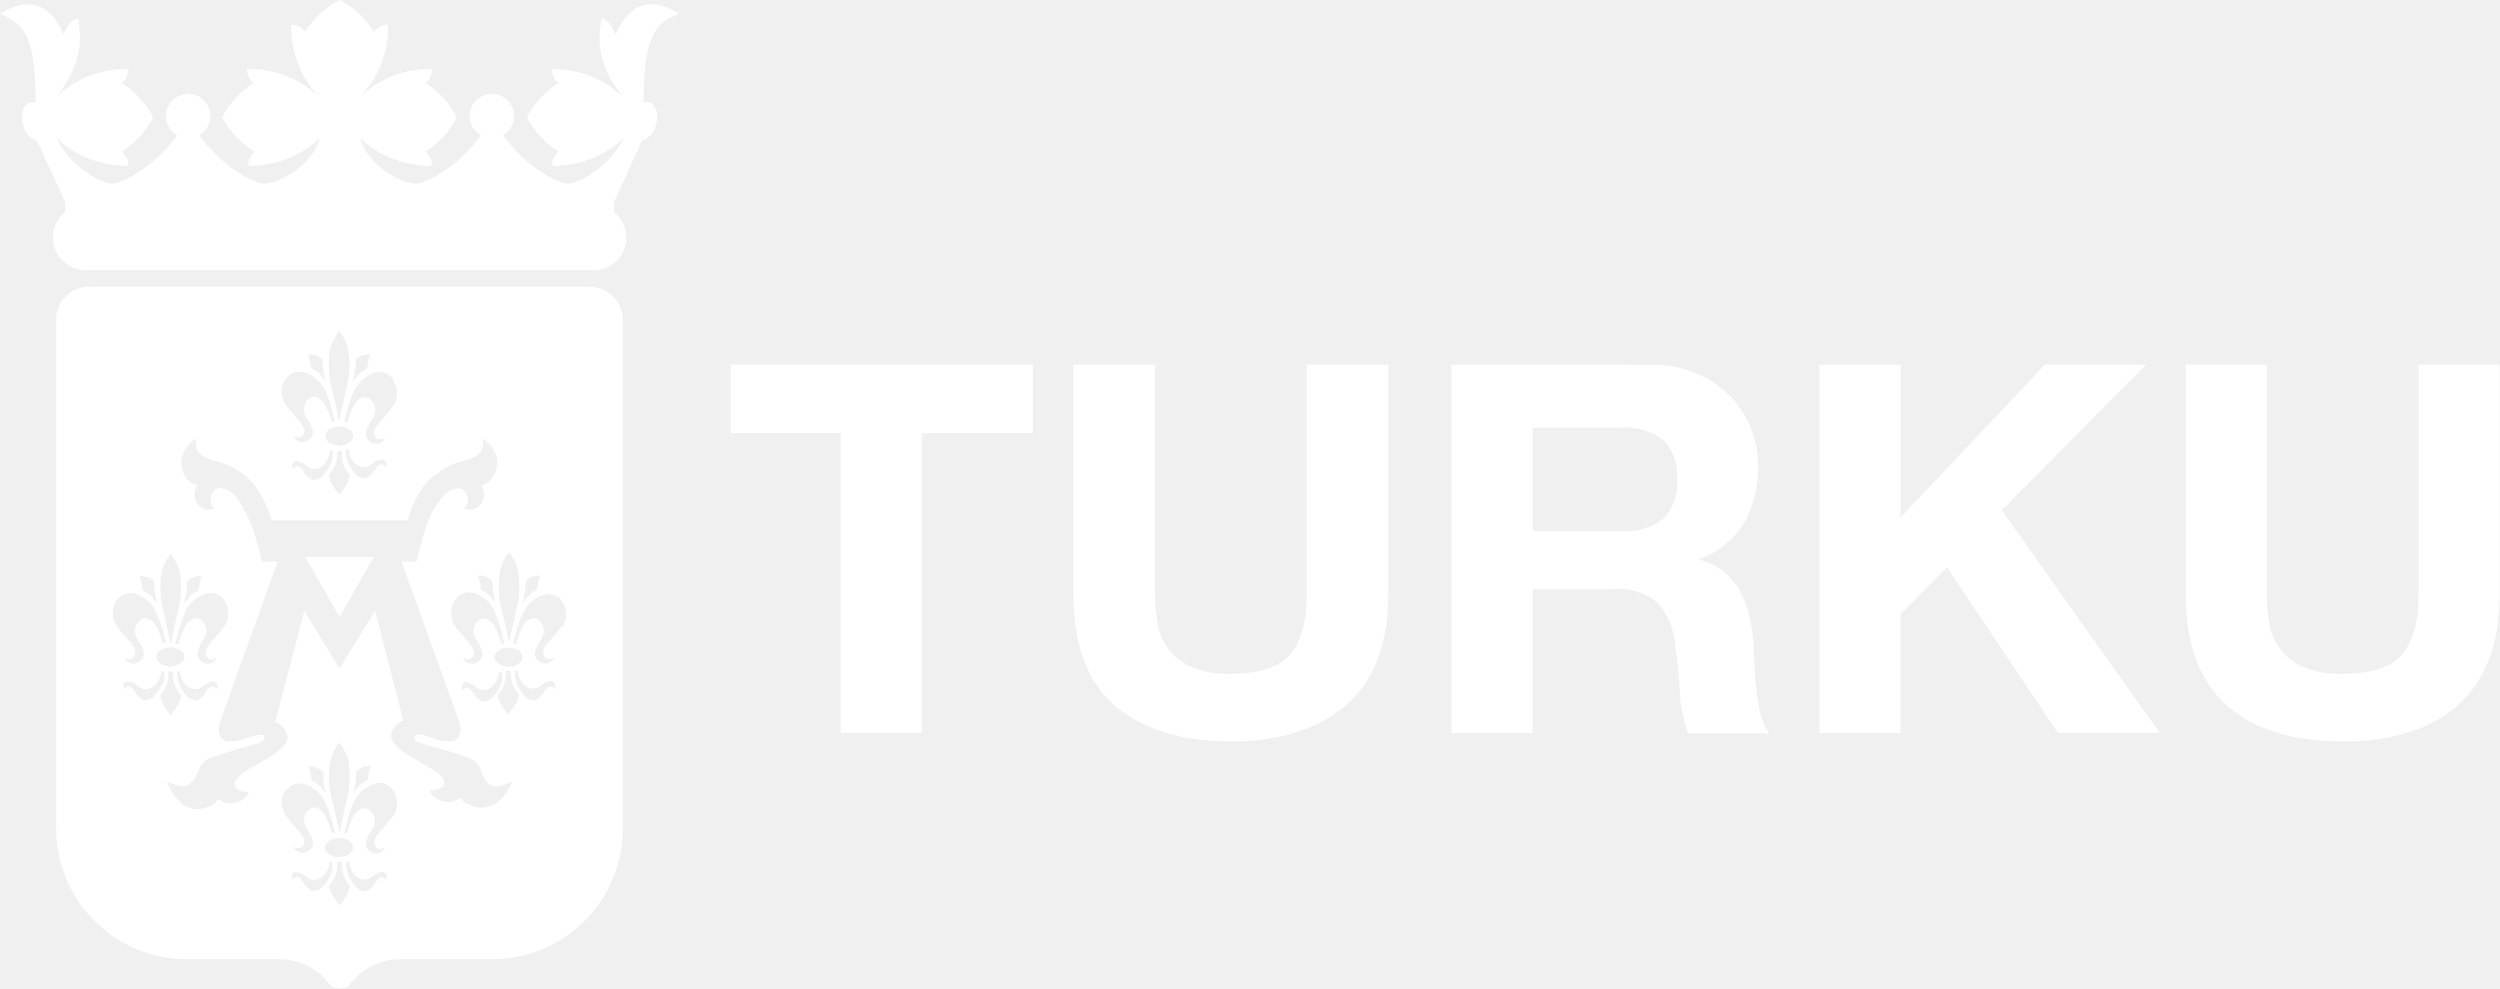
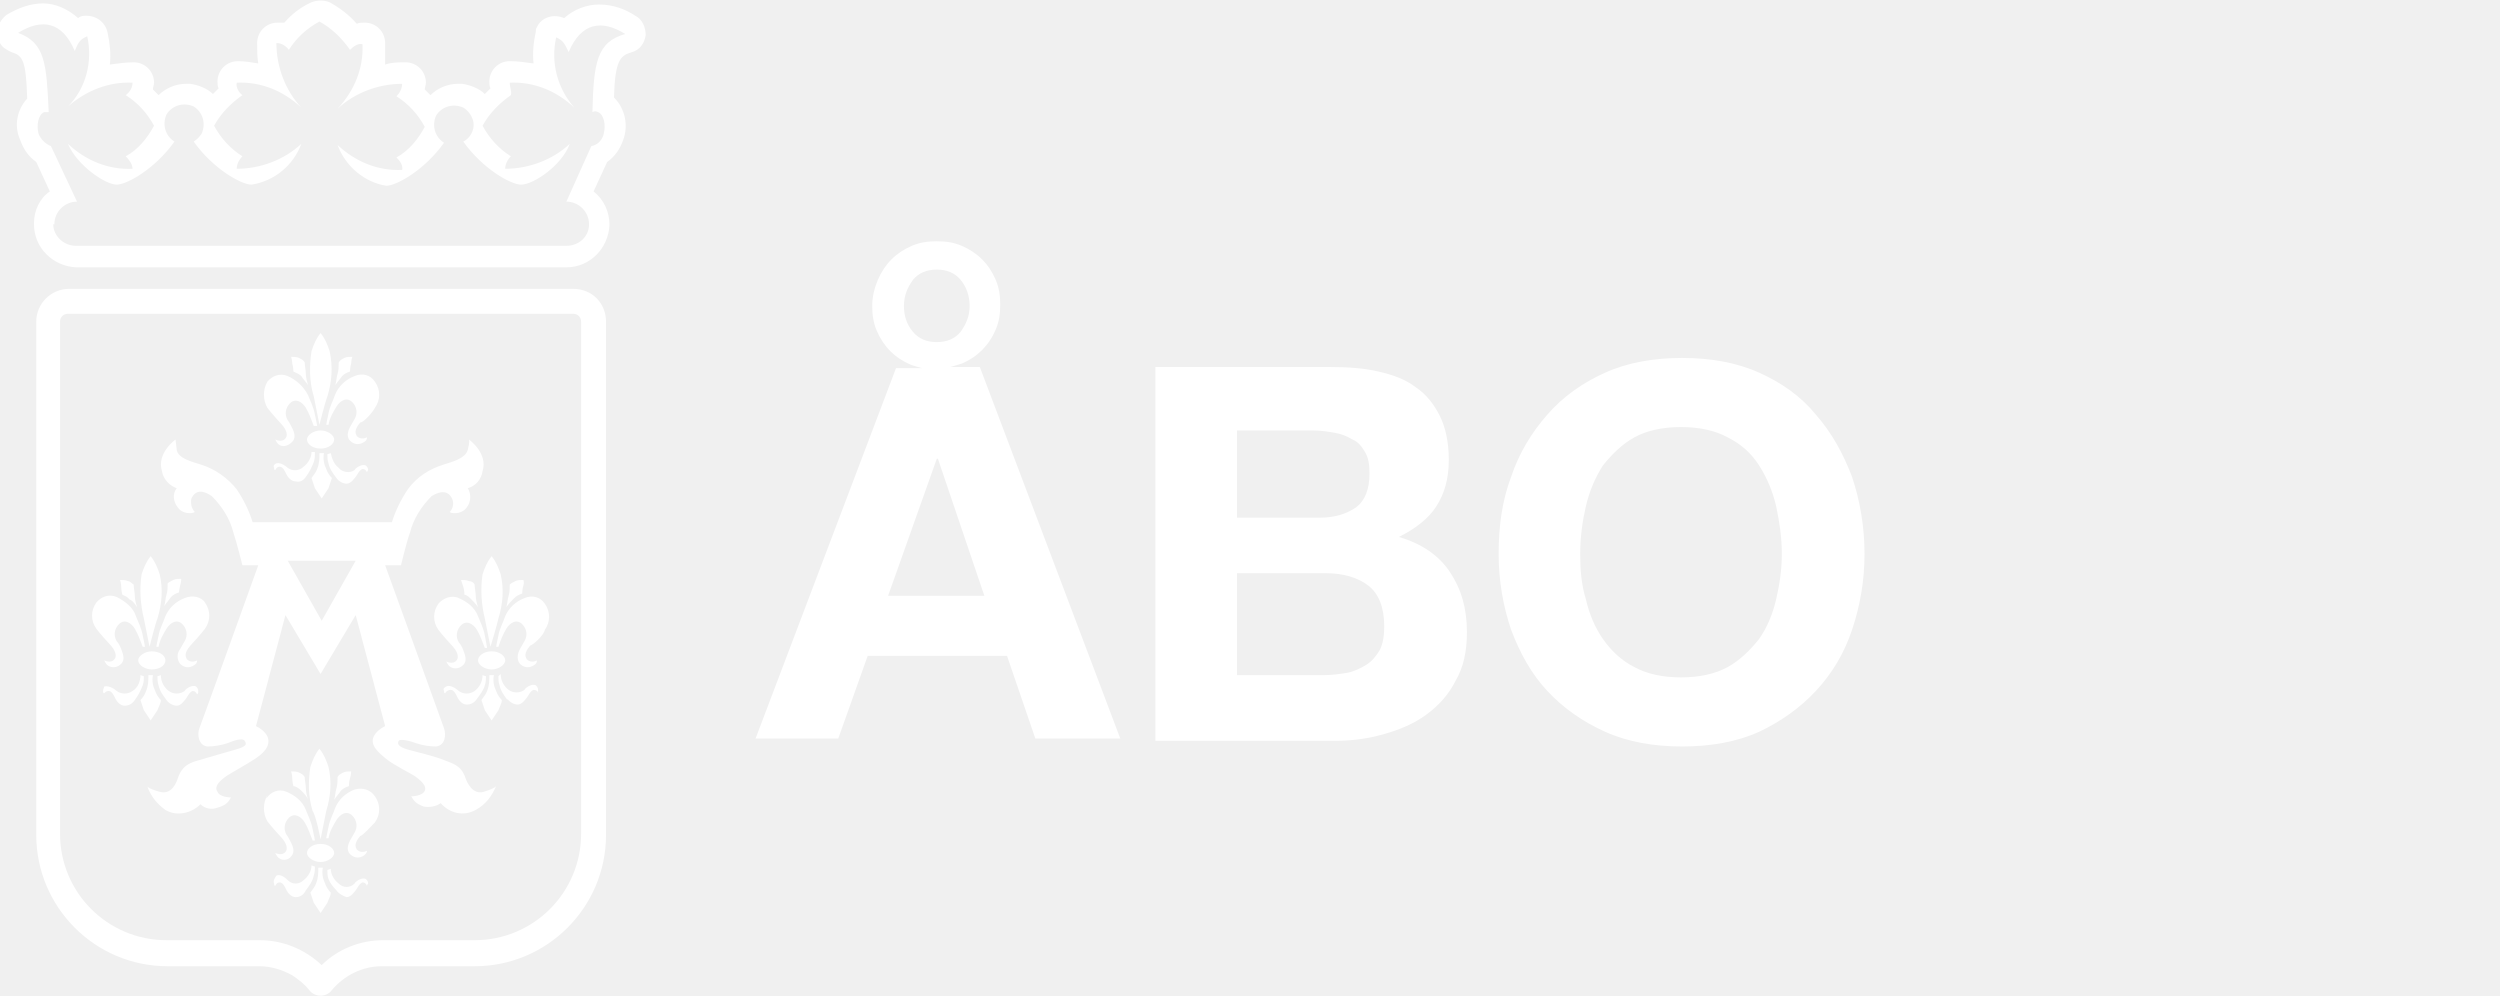
- <svg xmlns="http://www.w3.org/2000/svg" viewBox="0 0 225.11 88.99">
-   <defs>
-     <style>.a{fill:#fff}</style>
-   </defs>
-   <path class="a" d="M221.35 63.48q-3.76 3.29-10.41 3.28c-4.5 0-8-1.08-10.44-3.25s-3.69-5.52-3.69-10V32.83h7.3v20.64a14.59 14.59 0 0 0 .23 2.65 5.1 5.1 0 0 0 3 3.92 8.38 8.38 0 0 0 3.56.63q3.9 0 5.39-1.74t1.49-5.46V32.83h7.29v20.64q0 6.74-3.76 10m-50.17-30.64v13.76l13-13.76h9.11l-13 13.11L194.47 66h-9.16l-10-14.92-4.18 4.23V66h-7.3V32.83zM146 47.84a5.52 5.52 0 0 0 3.76-1.11A4.63 4.63 0 0 0 151 43.1a4.42 4.42 0 0 0-1.26-3.51A5.62 5.62 0 0 0 146 38.5h-8v9.34zm2.6-15a10.67 10.67 0 0 1 4 .72 9.23 9.23 0 0 1 3.07 2 8.53 8.53 0 0 1 1.95 2.9 9.32 9.32 0 0 1 .68 3.54 10 10 0 0 1-1.23 5.06 7.75 7.75 0 0 1-4 3.26v.09a5.67 5.67 0 0 1 2.23 1.14 6.19 6.19 0 0 1 1.44 1.81 8.16 8.16 0 0 1 .82 2.3 21.63 21.63 0 0 1 .35 2.51q0 .8.09 1.86c0 .71.08 1.44.16 2.19a15.2 15.2 0 0 0 .37 2.11 5 5 0 0 0 .77 1.7H152a12.92 12.92 0 0 1-.74-3.77c-.09-1.45-.23-2.85-.42-4.18a6.54 6.54 0 0 0-1.58-3.81 5.4 5.4 0 0 0-4-1.21H138V66h-7.3V32.83zm-27.4 30.64q-3.77 3.29-10.42 3.28t-10.43-3.25q-3.69-3.25-3.7-10V32.83H104v20.64a15.54 15.54 0 0 0 .23 2.65 5.14 5.14 0 0 0 3 3.92 8.36 8.36 0 0 0 3.55.63c2.61 0 4.4-.58 5.4-1.74s1.48-3 1.48-5.46V32.83H125v20.64q0 6.74-3.76 10M65.79 39v-6.17H93V39H83v27h-7.3V39zM50.62 56.35c-.3.44-1.11 1.33-1.29 1.55-.57.7-.43 1.09-.3 1.24.33.39.87.06.87.06a.76.76 0 0 1-.44.46.88.88 0 0 1-1.08-.25c-.4-.41-.12-1 0-1.27s.34-.57.44-.74a1.28 1.28 0 0 0-.24-1.5c-.55-.49-1.16-.09-1.46.39a6.65 6.65 0 0 0-.64 1.71h-.27s.13-.59.24-1a11.69 11.69 0 0 1 .61-1.74 3.17 3.17 0 0 1 1.76-1.65 1.51 1.51 0 0 1 1.81.56 2.15 2.15 0 0 1 0 2.33M50 61.81a2.12 2.12 0 0 1-.06.26.45.45 0 0 0-.43-.27c-.3.05-.54.53-.64.66s-.46.6-.83.6a1.25 1.25 0 0 1-.94-.56 3.44 3.44 0 0 1-.69-1.27 3 3 0 0 1-.06-.79l.27-.07a1.82 1.82 0 0 0 .67 1.37 1.08 1.08 0 0 0 1.41 0c.09-.07.65-.55 1.06-.39a.36.36 0 0 1 .24.41m-3.62 1.71a6.69 6.69 0 0 1-.62.87 6.69 6.69 0 0 1-.62-.87 3.84 3.84 0 0 1-.34-.89 3.1 3.1 0 0 0 .52-.79 2.75 2.75 0 0 0 .23-1.37H46a2.88 2.88 0 0 0 .23 1.37 3.29 3.29 0 0 0 .53.79 4.44 4.44 0 0 1-.34.89m-1.89 8.94a2.49 2.49 0 0 1-3.12-.59 1.57 1.57 0 0 1-1.52.33 1.7 1.7 0 0 1-1-.63 1.94 1.94 0 0 1-.2-.34s1.05 0 1.26-.5c.12-.28.1-.69-.93-1.35-.33-.21-1.9-1.09-2.55-1.53s-1.57-1.13-1.15-2a2 2 0 0 1 1-.93L33.76 55l-3.18 5.22L27.4 55l-2.62 10a2 2 0 0 1 1 .93c.43.84-.47 1.51-1.14 2s-2.23 1.32-2.56 1.53c-1 .66-1 1.07-.92 1.35.21.52 1.26.5 1.26.5a1.94 1.94 0 0 1-.2.34 1.7 1.7 0 0 1-1 .63 1.57 1.57 0 0 1-1.52-.33 2.5 2.5 0 0 1-3.12.59A4.85 4.85 0 0 1 15 70.28s.08.22 1.16.49 1.53-.93 1.63-1.21c.42-1.22 1.24-1.34 1.94-1.59s2.77-.82 3.13-.92c1.09-.31 1-.63.88-.8s-1 0-1.49.21a4.2 4.2 0 0 1-1.77.3c-.79-.09-.9-1-.7-1.63S25 50.57 25 50.57h-1.4s-.52-2.1-.85-3c-.85-2.23-1.65-3.06-1.92-3.24-1.31-.85-1.7 0-1.78.24a1.16 1.16 0 0 0 .24 1.24 1.65 1.65 0 0 1-.46.1 1.33 1.33 0 0 1-1-.48 1.47 1.47 0 0 1-.06-1.73 1.91 1.91 0 0 1-1.36-1.46c-.5-1.62 1.24-2.8 1.24-2.8s-.08.11.05.9 1.48 1.12 2.13 1.28a6.62 6.62 0 0 1 3.23 2.22 10.76 10.76 0 0 1 1.4 3h12.23a10.76 10.76 0 0 1 1.4-3 6.62 6.62 0 0 1 3.23-2.22c.64-.16 2-.5 2.13-1.28s0-.9 0-.9 1.74 1.18 1.24 2.8a1.91 1.91 0 0 1-1.36 1.46 1.46 1.46 0 0 1-.07 1.73 1.29 1.29 0 0 1-1 .48 1.65 1.65 0 0 1-.46-.1 1.16 1.16 0 0 0 .24-1.24c-.08-.24-.47-1.09-1.78-.24a7.24 7.24 0 0 0-1.92 3.24c-.33.88-.85 3-.85 3h-1.34s5.08 14.05 5.24 14.56.1 1.54-.69 1.63a4.2 4.2 0 0 1-1.77-.3c-.52-.17-1.3-.52-1.5-.21s-.2.49.89.8c.36.1 2.43.67 3.13.92s1.52.37 1.94 1.59c.1.28.47 1.5 1.63 1.21s1.16-.49 1.16-.49a4.85 4.85 0 0 1-1.66 2.18m-12.74-1a8.91 8.91 0 0 0 .23-1 7.16 7.16 0 0 0 .07-1 1.44 1.44 0 0 1 .53-.36 1.72 1.72 0 0 1 .75-.14s-.08.28-.15.59-.11.69-.11.69a2.51 2.51 0 0 0-.66.43 6.59 6.59 0 0 0-.66.78m3.63 2c-.3.44-1.11 1.32-1.3 1.55-.56.69-.42 1.08-.29 1.24.33.39.87.06.87.06a.76.76 0 0 1-.44.46.89.89 0 0 1-1.08-.25c-.4-.41-.12-1 0-1.27s.34-.57.44-.74a1.27 1.27 0 0 0-.24-1.5c-.55-.5-1.16-.09-1.46.39a6.65 6.65 0 0 0-.67 1.66h-.13L31 75s.13-.59.24-1a11.69 11.69 0 0 1 .61-1.74 3.13 3.13 0 0 1 1.76-1.65 1.49 1.49 0 0 1 1.81.56 2.15 2.15 0 0 1 0 2.33m-.6 5.5a1.12 1.12 0 0 1-.06.25.45.45 0 0 0-.43-.26c-.31.05-.54.53-.64.66s-.46.6-.83.6a1.25 1.25 0 0 1-.94-.56 3.51 3.51 0 0 1-.69-1.28 2.89 2.89 0 0 1-.06-.78l.27-.07a1.82 1.82 0 0 0 .67 1.37 1.08 1.08 0 0 0 1.41 0c.09-.07.65-.56 1.06-.39a.36.36 0 0 1 .24.41m-3.62 1.7a6 6 0 0 1-.62.87 6 6 0 0 1-.62-.87 3.67 3.67 0 0 1-.34-.88 3.1 3.1 0 0 0 .52-.79 2.78 2.78 0 0 0 .23-1.38h.42A2.78 2.78 0 0 0 31 79a3.1 3.1 0 0 0 .52.79 3.67 3.67 0 0 1-.34.88m-2-1a1.22 1.22 0 0 1-.94.56c-.37 0-.72-.47-.82-.6s-.34-.61-.65-.66a.43.43 0 0 0-.42.26 1.78 1.78 0 0 1-.07-.25.37.37 0 0 1 .24-.41c.42-.17 1 .32 1.07.39a1.06 1.06 0 0 0 1.4 0 1.87 1.87 0 0 0 .68-1.38l.27.08a2.89 2.89 0 0 1-.06.78 3.35 3.35 0 0 1-.7 1.28m2.61-3.4c0 .48-.57.86-1.26.86s-1.26-.38-1.26-.86.56-.86 1.26-.86 1.26.39 1.26.86M30 72.46a8.8 8.8 0 0 1-.25-4 4.88 4.88 0 0 1 .81-1.61 4.88 4.88 0 0 1 .81 1.61 8.84 8.84 0 0 1-.26 4C31 73 30.58 75 30.58 75s-.44-2-.58-2.54m-.87-2a8.91 8.91 0 0 0 .23 1 6.59 6.59 0 0 0-.66-.78 2.47 2.47 0 0 0-.67-.43s0-.37-.1-.69-.13-.56-.13-.56a1.67 1.67 0 0 1 .74.14 1.43 1.43 0 0 1 .54.36 7.16 7.16 0 0 0 .07 1m-3.41.71a1.49 1.49 0 0 1 1.81-.56 3.13 3.13 0 0 1 1.76 1.65 11.69 11.69 0 0 1 .61 1.7c.11.43.23 1 .23 1h-.27a6.43 6.43 0 0 0-.66-1.66c-.31-.48-.91-.89-1.46-.39a1.27 1.27 0 0 0-.24 1.5c.1.17.28.5.43.74s.43.86 0 1.27a.9.9 0 0 1-1.09.25.8.8 0 0 1-.44-.46s.54.33.87-.06c.14-.16.28-.55-.29-1.24-.18-.23-1-1.11-1.29-1.55a2.15 2.15 0 0 1 0-2.33m-11.3-8.44a3.1 3.1 0 0 0 .52-.79 2.75 2.75 0 0 0 .23-1.37h.42a2.75 2.75 0 0 0 .23 1.37 3.1 3.1 0 0 0 .52.79 3.84 3.84 0 0 1-.34.89 6.69 6.69 0 0 1-.62.87 6.69 6.69 0 0 1-.62-.87 3.84 3.84 0 0 1-.34-.89m-1.33.43c-.37 0-.72-.47-.82-.6s-.34-.61-.65-.66a.43.43 0 0 0-.42.27 1.65 1.65 0 0 1-.07-.26.37.37 0 0 1 .24-.41c.42-.16 1 .32 1.07.39a1.06 1.06 0 0 0 1.4 0 1.85 1.85 0 0 0 .68-1.37l.26.07a2.76 2.76 0 0 1 0 .79A3.28 3.28 0 0 1 14 62.5a1.22 1.22 0 0 1-.94.56m-2.55-9a1.51 1.51 0 0 1 1.81-.56 3.17 3.17 0 0 1 1.76 1.65 11.69 11.69 0 0 1 .61 1.74c.11.43.23 1 .23 1h-.27a6.43 6.43 0 0 0-.65-1.6c-.31-.48-.91-.88-1.46-.39a1.28 1.28 0 0 0-.24 1.5c.1.17.28.5.43.74s.43.86 0 1.27a.89.89 0 0 1-1.09.25.8.8 0 0 1-.44-.46s.54.33.87-.06c.14-.15.28-.54-.29-1.24-.18-.22-1-1.11-1.29-1.55a2.15 2.15 0 0 1 0-2.33M13.34 52a1.44 1.44 0 0 1 .53.36 7.36 7.36 0 0 0 .07 1c.07.45.22 1 .22 1a6.11 6.11 0 0 0-.65-.78 2.63 2.63 0 0 0-.66-.42s0-.38-.11-.69-.15-.59-.15-.59a1.62 1.62 0 0 1 .75.13m2 8c-.69 0-1.26-.38-1.26-.86s.57-.86 1.26-.86 1.26.39 1.26.86-.57.86-1.26.86m.59.48l.27-.07a1.82 1.82 0 0 0 .67 1.37 1.08 1.08 0 0 0 1.41 0c.09-.07.65-.55 1.07-.39a.37.37 0 0 1 .23.41 2.12 2.12 0 0 1-.06.26.45.45 0 0 0-.43-.27c-.3.05-.54.53-.64.66s-.46.6-.83.6a1.25 1.25 0 0 1-.94-.56 3.44 3.44 0 0 1-.68-1.27 3 3 0 0 1-.06-.79m.61-6.13a9.09 9.09 0 0 0 .23-1 7.36 7.36 0 0 0 .07-1 1.44 1.44 0 0 1 .55-.31 1.62 1.62 0 0 1 .75-.13s-.08.27-.15.59-.11.69-.11.69a2.63 2.63 0 0 0-.66.42 6.59 6.59 0 0 0-.66.78m.07.8a3.17 3.17 0 0 1 1.76-1.65 1.51 1.51 0 0 1 1.81.56 2.15 2.15 0 0 1 0 2.33c-.3.44-1.11 1.33-1.29 1.55-.57.7-.43 1.09-.3 1.24.33.39.88.06.88.06a.8.8 0 0 1-.45.46.88.88 0 0 1-1.05-.29c-.4-.41-.12-1 0-1.27s.34-.57.44-.74a1.28 1.28 0 0 0-.24-1.5c-.55-.49-1.15-.09-1.46.39a6.43 6.43 0 0 0-.67 1.71h-.28s.13-.59.24-1a11.69 11.69 0 0 1 .61-1.74m-2.08-3.79a4.88 4.88 0 0 1 .81-1.61 4.88 4.88 0 0 1 .81 1.61 8.89 8.89 0 0 1-.26 4c-.11.49-.55 2.55-.55 2.55s-.44-2.06-.55-2.55a8.89 8.89 0 0 1-.26-4m11.18-17.34a1.51 1.51 0 0 1 1.81-.56 3.16 3.16 0 0 1 1.76 1.66 11.55 11.55 0 0 1 .61 1.77c.11.43.23 1 .23 1h-.28a6.29 6.29 0 0 0-.66-1.65c-.31-.49-.91-.89-1.46-.39a1.26 1.26 0 0 0-.24 1.49c.1.17.28.51.43.74s.43.86 0 1.27a.88.88 0 0 1-1.09.25.8.8 0 0 1-.44-.46s.54.34.87-.06c.14-.15.28-.54-.29-1.23-.18-.23-1-1.12-1.29-1.56a2.15 2.15 0 0 1 0-2.33m2.8-2.06a1.43 1.43 0 0 1 .54.36 7.36 7.36 0 0 0 .07 1 8.47 8.47 0 0 0 .23 1 7.58 7.58 0 0 0-.66-.78 2.59 2.59 0 0 0-.67-.42s0-.38-.1-.69-.15-.59-.15-.59a1.58 1.58 0 0 1 .74.13m1.23-.63a4.88 4.88 0 0 1 .81-1.61 4.88 4.88 0 0 1 .81 1.61 8.84 8.84 0 0 1-.26 4c-.11.49-.55 2.55-.55 2.55s-.44-2.06-.56-2.55a8.8 8.8 0 0 1-.25-4m2.24 2a7.36 7.36 0 0 0 .07-1 1.44 1.44 0 0 1 .53-.36 1.62 1.62 0 0 1 .75-.13s-.08.27-.15.59-.11.69-.11.69a2.63 2.63 0 0 0-.66.42 7.58 7.58 0 0 0-.66.78 8.47 8.47 0 0 0 .23-1m-.78 7.91a3 3 0 0 1-.06-.79l.27-.07a1.82 1.82 0 0 0 .67 1.37 1.06 1.06 0 0 0 1.41 0c.09-.07.65-.55 1.06-.39a.36.36 0 0 1 .24.41 1.11 1.11 0 0 1-.06.26.43.43 0 0 0-.43-.26c-.31 0-.54.52-.64.65s-.46.6-.83.6a1.25 1.25 0 0 1-.94-.56 3.44 3.44 0 0 1-.69-1.27m-1.05.76a2.75 2.75 0 0 0 .23-1.37h.42A2.75 2.75 0 0 0 31 42a3.1 3.1 0 0 0 .52.79 3.84 3.84 0 0 1-.34.89 6.69 6.69 0 0 1-.62.87 6.69 6.69 0 0 1-.62-.87 3.84 3.84 0 0 1-.34-.89 3.1 3.1 0 0 0 .52-.79m-.82-2.74c0-.47.56-.86 1.26-.86s1.26.39 1.26.86-.57.87-1.26.87-1.26-.39-1.26-.87m.4 1.27l.27.07a3 3 0 0 1-.06.79 3.28 3.28 0 0 1-.7 1.27 1.22 1.22 0 0 1-.94.56c-.37 0-.72-.46-.82-.6s-.34-.61-.65-.65a.42.42 0 0 0-.42.26 1.65 1.65 0 0 1-.07-.26.37.37 0 0 1 .24-.41c.42-.16 1 .32 1.07.39a1 1 0 0 0 1.4 0 1.85 1.85 0 0 0 .68-1.37m5.7-6.35a2.15 2.15 0 0 1 0 2.33c-.3.44-1.11 1.33-1.3 1.56-.56.69-.42 1.08-.29 1.23.33.4.87.06.87.06a.76.76 0 0 1-.44.46.87.87 0 0 1-1.08-.25c-.4-.41-.12-1 0-1.27s.34-.57.44-.74a1.26 1.26 0 0 0-.2-1.61c-.55-.5-1.16-.1-1.46.39a6.5 6.5 0 0 0-.67 1.65h-.13L31 38s.13-.59.24-1a11.55 11.55 0 0 1 .61-1.73 3.16 3.16 0 0 1 1.76-1.66 1.51 1.51 0 0 1 1.81.56m9.11 25c0-.47.57-.86 1.26-.86s1.26.39 1.26.86-.57.86-1.26.86-1.26-.38-1.26-.86m-2.75 2.3c.42-.16 1 .32 1.07.39a1.06 1.06 0 0 0 1.4 0 1.85 1.85 0 0 0 .68-1.37l.26.07a2.76 2.76 0 0 1 0 .79 3.28 3.28 0 0 1-.7 1.27 1.22 1.22 0 0 1-.94.56c-.37 0-.72-.47-.82-.6s-.34-.61-.65-.66a.43.43 0 0 0-.42.27 1.65 1.65 0 0 1-.07-.26.37.37 0 0 1 .24-.41m2.74-6.29a11.69 11.69 0 0 1 .61 1.74c.11.43.23 1 .23 1h-.27a6.43 6.43 0 0 0-.66-1.66c-.31-.48-.91-.88-1.46-.39a1.28 1.28 0 0 0-.24 1.5c.1.17.28.5.43.74s.44.86 0 1.27a.89.89 0 0 1-1.09.25.8.8 0 0 1-.44-.46s.54.33.87-.06c.14-.15.28-.54-.29-1.24-.18-.22-1-1.11-1.29-1.55A2.15 2.15 0 0 1 41 54a1.51 1.51 0 0 1 1.81-.56 3.17 3.17 0 0 1 1.76 1.65m-.16-1.79c.07.45.22 1 .22 1a6.11 6.11 0 0 0-.65-.78 2.59 2.59 0 0 0-.67-.42s0-.38-.1-.69-.15-.59-.15-.59a1.58 1.58 0 0 1 .74.13 1.43 1.43 0 0 1 .54.36 7.36 7.36 0 0 0 .07 1m.62-2a4.88 4.88 0 0 1 .81-1.61 4.88 4.88 0 0 1 .81 1.61 8.89 8.89 0 0 1-.26 4c-.11.49-.55 2.55-.55 2.55s-.44-2.06-.56-2.55a8.85 8.85 0 0 1-.25-4m2.24 2a7.36 7.36 0 0 0 .07-1 1.44 1.44 0 0 1 .53-.36 1.62 1.62 0 0 1 .75-.13s-.08.27-.15.59-.11.69-.11.69a2.63 2.63 0 0 0-.66.42 6.59 6.59 0 0 0-.66.78 9.09 9.09 0 0 0 .23-1m5.93-27.48H8a2.94 2.94 0 0 0-2.94 2.94v45.83a11.78 11.78 0 0 0 11.79 11.78h8.25a5.64 5.64 0 0 1 2.93.79 5.72 5.72 0 0 1 1.57 1.37 1.19 1.19 0 0 0 1 .46 1.22 1.22 0 0 0 1-.46 5.43 5.43 0 0 1 1.57-1.37 5.58 5.58 0 0 1 2.93-.79h8.25a11.79 11.79 0 0 0 11.74-11.78V28.78a2.94 2.94 0 0 0-2.94-2.94m-22.57 24.3h3.09l-3.09 5.4-3.1-5.4zM57.94 9.23a.8.8 0 0 1 .57 0c.61.25.85 1.21.52 2.14a1.83 1.83 0 0 1-1.21 1.28l-2.54 5.58v.87a2.93 2.93 0 0 1-1.83 5.23H7.71a2.94 2.94 0 0 1-2.94-2.94 2.89 2.89 0 0 1 1.11-2.29v-.87l-2.54-5.56a1.84 1.84 0 0 1-1.22-1.28c-.32-.93-.12-1.89.53-2.14a.8.8 0 0 1 .57 0c-.07-5-.51-7-3.22-8C2.36-.25 4.47.12 5.72 3.11 6.09 2.36 6.21 2 7 1.62c.58 2.73-.16 4.84-1.9 7.08a9.07 9.07 0 0 1 6.46-2.48 1.5 1.5 0 0 1-.62 1.24 8.12 8.12 0 0 1 2.86 3.11 8.17 8.17 0 0 1-2.86 3.1 1.51 1.51 0 0 1 .62 1.25 9.08 9.08 0 0 1-6.46-2.49c.87 2.11 3.73 4.1 5 4.1 1 0 3.88-1.6 5.85-4.35a2 2 0 1 1 2 0c2 2.75 4.8 4.35 5.85 4.35 1.24 0 4.35-1.61 5-4.1a9.08 9.08 0 0 1-6.46 2.49 1.54 1.54 0 0 1 .62-1.25 8.17 8.17 0 0 1-2.96-3.1 8.12 8.12 0 0 1 2.86-3.11 1.53 1.53 0 0 1-.62-1.24 9.07 9.07 0 0 1 6.47 2.48 9.07 9.07 0 0 1-2.48-6.46 1.5 1.5 0 0 1 1.24.62A8.11 8.11 0 0 1 30.58 0a8.18 8.18 0 0 1 3.11 2.86 1.5 1.5 0 0 1 1.24-.62 9 9 0 0 1-2.49 6.46 9.09 9.09 0 0 1 6.47-2.48 1.53 1.53 0 0 1-.62 1.24 8.08 8.08 0 0 1 2.85 3.11 8.14 8.14 0 0 1-2.85 3.1 1.54 1.54 0 0 1 .62 1.25 9.1 9.1 0 0 1-6.47-2.49c.63 2.49 3.73 4.1 5 4.1 1 0 3.88-1.6 5.85-4.35a2 2 0 1 1 2 0c2 2.75 4.81 4.35 5.86 4.35 1.24 0 4.1-2 5-4.1a9.08 9.08 0 0 1-6.46 2.49 1.51 1.51 0 0 1 .62-1.25 8.09 8.09 0 0 1-2.86-3.1 8 8 0 0 1 2.86-3.11 1.5 1.5 0 0 1-.62-1.24 9.07 9.07 0 0 1 6.37 2.48c-1.74-2.24-2.48-4.35-1.86-7.08.74.37.87.74 1.24 1.49 1.24-3 3.36-3.36 5.72-1.87-2.71.94-3.15 3-3.22 8" />
+ <svg xmlns="http://www.w3.org/2000/svg" id="Layer_1" viewBox="0 0 220.7 87.9">
+   <style>.st0{fill:#fff}</style>
+   <path class="st0" d="M51.3 73.6c0 5.2-4.2 9.4-9.4 9.4h-8.1c-2 0-4 .8-5.4 2.2-1.5-1.4-3.4-2.2-5.5-2.2h-8.2c-5.2 0-9.4-4.2-9.4-9.4V28.4c0-.4.3-.7.7-.7h44.6c.4 0 .7.3.7.7v45.2zm-.7-48.1H6.1c-1.6 0-2.9 1.3-2.9 2.9v45.3c0 6.4 5.2 11.6 11.6 11.6h8.1c1 0 2 .3 2.9.8.6.4 1.1.8 1.5 1.3.2.3.6.5 1 .5s.8-.2 1-.5c1.1-1.3 2.7-2.1 4.4-2.1h8.2c6.4 0 11.6-5.2 11.6-11.6V28.4c0-1.6-1.2-2.9-2.9-2.9.1 0 0 0 0 0m-2.5 30.1c.5-.7.5-1.6 0-2.3-.4-.6-1.1-.8-1.8-.5-.8.3-1.4.9-1.7 1.6-.2.6-.5 1.1-.6 1.7-.1.4-.2 1-.2 1h.2c.2-.6.4-1.1.7-1.6.3-.5.9-.9 1.4-.4.4.4.5 1 .2 1.5-.1.2-.3.5-.4.7s-.4.8 0 1.3c.3.3.7.4 1.1.2.2-.1.4-.2.4-.5 0 0-.5.3-.9-.1-.1-.2-.3-.5.3-1.2.3-.1 1.2-.9 1.3-1.4m-1.9-4.4c-.3 0-.5 0-.7.1-.2.1-.4.2-.5.3 0 .3 0 .7-.1 1-.1.3-.1.7-.2 1 .2-.3.4-.5.7-.8.2-.2.4-.3.7-.4 0 0 0-.4.1-.7s0-.5 0-.5M44 54.6c.4-1.3.5-2.6.2-3.9-.2-.6-.4-1.1-.8-1.6-.4.5-.6 1-.8 1.6-.2 1.3-.1 2.7.2 3.9l.5 2.5s.6-2 .7-2.5m-.2 14.8s-.1.2-1.1.5-1.5-.9-1.6-1.2c-.4-1.2-1.2-1.3-1.9-1.6s-2.7-.8-3.1-.9c-1.1-.3-1-.6-.9-.8s1 0 1.5.2c.6.2 1.2.3 1.8.3.8-.1.9-1 .7-1.6-.2-.6-5.2-14.4-5.2-14.4h1.4s.5-2.1.8-2.9c.3-1.2 1-2.3 1.9-3.2 1.3-.8 1.7 0 1.8.2.2.4.1.9-.2 1.2.1.1.3.1.5.1.4 0 .8-.2 1-.5.4-.5.4-1.2.1-1.7.7-.2 1.2-.8 1.3-1.5.5-1.6-1.2-2.8-1.2-2.8s.1.1-.1.9-1.5 1.1-2.1 1.3c-1.3.4-2.4 1.1-3.2 2.2-.6.9-1.1 1.9-1.4 2.9H22.3c-.3-1-.8-2-1.4-2.9-.8-1-1.9-1.8-3.2-2.2-.6-.2-2-.5-2.1-1.3s-.1-.9-.1-.9-1.7 1.2-1.2 2.8c.1.7.7 1.3 1.3 1.5-.4.5-.3 1.2.1 1.7.2.3.6.5 1 .5.2 0 .3 0 .5-.1-.3-.3-.4-.8-.3-1.2.1-.2.5-1.1 1.8-.2.9.9 1.6 2 1.9 3.2.3.9.8 2.9.8 2.9h1.4s-5 13.9-5.2 14.4c-.2.5-.1 1.5.7 1.6.6 0 1.2-.1 1.8-.3.5-.2 1.3-.5 1.5-.2s.2.5-.9.8c-.4.1-2.4.7-3.1.9s-1.5.4-1.9 1.6c-.1.3-.5 1.5-1.6 1.2s-1.1-.5-1.1-.5c.3.9.9 1.6 1.6 2.1 1 .6 2.3.3 3.1-.5.4.4 1 .5 1.5.3.4-.1.8-.3 1-.6.1-.1.1-.2.2-.3 0 0-1 0-1.2-.5-.2-.3-.2-.7.8-1.4.3-.2 1.9-1.1 2.5-1.5s1.5-1.1 1.1-2c-.2-.4-.6-.7-1-.9l2.6-9.8 3.1 5.2 3.1-5.2 2.6 9.8c-.4.2-.8.5-1 .9-.4.8.5 1.5 1.1 2s2.2 1.3 2.5 1.5c1 .7 1 1.1.9 1.3-.2.5-1.2.5-1.2.5.1.1.1.2.2.3.2.3.6.5.9.6.5.1 1.1 0 1.5-.3.8.9 2 1.2 3.1.6.9-.5 1.4-1.2 1.8-2.1M31.4 49.5l-3 5.3-3-5.3h6zM33.1 36c.5-.7.5-1.6 0-2.3-.4-.6-1.1-.8-1.8-.5-.8.3-1.4.9-1.7 1.6-.2.6-.5 1.1-.6 1.7-.1.4-.2 1-.2 1h.2c.1-.6.4-1.1.7-1.6.3-.5.9-.9 1.4-.4.4.4.5 1 .2 1.5-.1.2-.3.5-.4.7s-.4.8 0 1.2c.3.3.7.4 1.1.2.2-.1.4-.2.4-.5 0 0-.5.3-.9-.1-.1-.2-.3-.5.3-1.2.3 0 1.1-.9 1.3-1.3m-4.2-1c.4-1.3.5-2.6.2-4-.2-.6-.4-1.1-.8-1.6-.4.5-.6 1-.8 1.6-.2 1.3-.2 2.7.2 4l.5 2.5s.5-2 .7-2.5M27 42.1c.3-.4.5-.8.7-1.3.1-.3.1-.6.1-.9h-.3c0 .5-.3 1-.7 1.3-.4.4-1 .4-1.4.1-.1-.1-.6-.5-1-.4-.2.1-.3.2-.2.4 0 .1 0 .2.1.2.1-.2.2-.3.4-.3.3 0 .5.5.6.7s.4.6.8.6c.4.1.7-.1.9-.4m2.3.1c-.2-.2-.4-.5-.5-.8-.2-.4-.3-.9-.2-1.4h-.4c0 .5 0 .9-.2 1.4-.1.3-.3.5-.5.8l.3.9.6.9.6-.9.3-.9m-1-2.6c.7 0 1.2-.4 1.2-.8s-.6-.8-1.2-.8-1.2.4-1.2.8.5.8 1.2.8m1.6 1.7c-.4-.3-.6-.8-.7-1.3l-.3.1c0 .3 0 .5.1.8.1.5.4.9.7 1.3.2.3.6.5.9.5.4 0 .7-.5.8-.6s.3-.6.6-.7c.2 0 .3.1.4.3 0-.1.1-.2.1-.2 0-.2-.1-.3-.2-.4-.4-.2-1 .3-1 .4-.4.3-1.1.2-1.4-.2m-4.5-8.1c-.7-.3-1.4 0-1.8.5-.4.7-.4 1.6 0 2.3.3.4 1.1 1.3 1.3 1.5.6.7.4 1.1.3 1.2-.3.4-.9.1-.9.1.1.2.2.4.4.5.4.2.8 0 1.1-.3.4-.4.1-1 0-1.2s-.3-.6-.4-.7c-.3-.5-.2-1.1.2-1.5.5-.5 1.1-.1 1.4.4.3.5.5 1.1.7 1.6h.3s-.1-.6-.2-1c-.1-.6-.4-1.2-.6-1.7-.4-.8-1.1-1.4-1.8-1.7M13.9 54.6c.4-1.3.5-2.6.2-3.9-.2-.6-.4-1.1-.8-1.6-.4.5-.6 1-.8 1.6-.2 1.3-.1 2.7.2 3.9l.5 2.5s.5-2 .7-2.5m-1.8-1c-.1-.3-.2-.7-.2-1 0-.3-.1-.7-.1-1-.2-.1-.3-.3-.5-.3-.2-.1-.5-.1-.7-.1 0 0 .1.3.1.6s.1.7.1.7c.2.1.5.2.6.4.3.1.5.4.7.7m-1.8-.9c-.7-.3-1.4 0-1.8.5-.5.7-.5 1.6 0 2.3.3.4 1.1 1.3 1.3 1.5.6.7.4 1.1.3 1.2-.3.4-.9.1-.9.1.1.2.2.4.4.5.4.2.8.1 1.1-.2.4-.4.1-1 0-1.3s-.3-.6-.4-.7c-.3-.5-.2-1.1.2-1.5.5-.5 1.1-.1 1.4.4.3.5.5 1.1.7 1.6h.2s-.1-.6-.2-1c-.1-.6-.4-1.2-.6-1.7-.2-.7-.9-1.3-1.7-1.7M9.1 61c0 .1 0 .2.1.2.1-.1.2-.2.4-.2.3 0 .5.5.6.7s.4.6.8.6.7-.2.9-.5c.3-.4.5-.8.7-1.3.1-.3.1-.5.1-.8l-.3-.1c0 .5-.2 1.1-.7 1.4-.4.3-1 .3-1.4 0-.1-.1-.6-.5-1.1-.4 0 .1-.1.2-.1.4m8.4 0c0-.2-.1-.3-.2-.4-.4-.2-1 .3-1 .4-.4.3-1 .3-1.4 0-.4-.3-.7-.8-.7-1.4l-.3.1c0 .3 0 .5.1.8.1.5.4.9.7 1.3.2.3.6.5.9.5.4 0 .7-.5.8-.6s.3-.6.6-.7c.2 0 .3.1.4.3.1-.1.1-.1.1-.3m-2.9-2.7c0-.5-.6-.8-1.2-.8s-1.2.4-1.2.8.6.8 1.2.8 1.2-.3 1.2-.8m1.3-6.6c.1-.3.1-.6.1-.6-.3 0-.5 0-.7.1-.2.1-.4.2-.5.3 0 .3 0 .7-.1 1-.1.3-.1.7-.2 1 .2-.3.4-.5.6-.8.2-.2.4-.3.7-.4 0 .1 0-.2.1-.6m.4 1.1c-.8.3-1.4.9-1.7 1.6-.2.6-.5 1.1-.6 1.7-.1.4-.2 1-.2 1h.2c.1-.6.4-1.1.7-1.6.3-.5.9-.9 1.4-.4.4.4.5 1 .2 1.5-.1.2-.3.5-.4.7-.3.4-.3.9 0 1.3.3.3.7.4 1.1.2.2-.1.4-.2.4-.5 0 0-.5.3-.9-.1-.1-.2-.3-.5.3-1.2.2-.2 1-1.1 1.3-1.5.5-.7.5-1.6 0-2.3-.3-.5-1.1-.7-1.8-.4m-3.9 9l.3.9.6.9.6-.9c.1-.3.3-.6.3-.9-.2-.2-.4-.5-.5-.8-.2-.4-.3-.9-.2-1.4h-.4c0 .5 0 .9-.2 1.4-.1.3-.3.6-.5.8m14.2 8c.2.2.5.5.6.8-.1-.3-.2-.7-.2-1 0-.3-.1-.7-.1-1-.1-.2-.3-.3-.5-.4-.2-.1-.5-.1-.7-.1 0 0 .1.3.1.6s.1.7.1.7c.2 0 .5.2.7.4m-3 .4c-.4.7-.4 1.6 0 2.3.3.4 1.1 1.3 1.3 1.5.6.7.4 1.1.3 1.2-.3.4-.9.1-.9.1.1.2.2.4.4.5.3.2.8.1 1-.2.4-.4.1-1 0-1.2s-.3-.6-.4-.7c-.3-.5-.2-1.1.2-1.5.5-.5 1.1-.1 1.4.4.3.5.5 1.1.7 1.6h.2s-.1-.6-.2-1c-.1-.6-.4-1.2-.6-1.7-.3-.8-1-1.3-1.7-1.6-.7-.3-1.4 0-1.8.6m.7 7.5c0 .1 0 .2.1.2.1-.2.2-.3.4-.3.3 0 .5.5.6.7s.4.6.8.6.7-.2.9-.6c.3-.4.6-.8.7-1.3.1-.3.1-.5.1-.8l-.3-.1c0 .5-.3 1-.7 1.3-.4.4-1 .4-1.4 0-.1-.1-.6-.6-1-.4-.2.3-.3.5-.2.7m3.2.8l.3.9.6.9.6-.9c.1-.3.3-.6.3-.9-.2-.2-.4-.5-.5-.8-.2-.4-.3-.9-.2-1.4h-.4c0 .5 0 .9-.2 1.4-.1.3-.3.5-.5.8m2.3-.2c.2.3.6.5.9.6.4 0 .7-.5.8-.6s.3-.6.6-.7c.2 0 .3.1.4.3 0-.1.1-.2.1-.2 0-.2-.1-.3-.2-.4-.4-.2-1 .3-1 .4-.4.4-1 .4-1.4 0-.4-.3-.7-.8-.7-1.3l-.3.1c0 .3 0 .5.1.8.1.3.4.7.7 1m-1.4-4.1c-.7 0-1.2.4-1.2.8s.6.8 1.2.8 1.2-.4 1.2-.8-.5-.8-1.2-.8m0-.4l.5-2.5c.4-1.3.5-2.6.2-3.9-.2-.6-.4-1.1-.8-1.6-.4.5-.6 1-.8 1.6-.2 1.3-.2 2.6.2 3.9.3.4.7 2.5.7 2.5m2.6-5.4c.1-.3.1-.6.1-.6-.3 0-.5 0-.7.1-.2.1-.4.2-.5.4 0 .3 0 .7-.1 1-.1.3-.1.7-.2 1 .2-.3.4-.5.6-.8.2-.2.4-.3.7-.4 0 0 0-.4.1-.7m2.2 3.9c.5-.7.5-1.6 0-2.3-.4-.6-1.1-.8-1.8-.6-.8.3-1.4.9-1.7 1.6-.2.6-.5 1.1-.6 1.7-.1.4-.2 1-.2 1h.2c.1-.6.4-1.1.7-1.6.3-.5.9-.9 1.4-.4.4.4.5 1 .2 1.5-.1.2-.3.5-.4.7s-.4.8 0 1.2c.3.3.7.4 1.1.2.2-.1.4-.3.4-.5 0 0-.5.3-.9-.1-.1-.2-.3-.5.3-1.2.2 0 1-.9 1.3-1.2M44 62.7c.1-.3.3-.6.3-.9-.2-.2-.4-.5-.5-.8-.2-.4-.3-.9-.2-1.4h-.4c0 .5 0 .9-.2 1.4-.1.3-.3.5-.5.8l.3.9.6.9.6-.9m-.6-5.2c-.7 0-1.2.4-1.2.8s.6.8 1.2.8 1.2-.4 1.2-.8-.5-.8-1.2-.8m-4 3.1c-.2.1-.3.2-.2.4 0 .1 0 .2.1.2.1-.2.3-.3.5-.3.3 0 .5.5.6.7s.4.6.8.6.7-.2.9-.5c.3-.4.6-.8.7-1.2.1-.3.1-.5.1-.8l-.3-.1c0 .6-.3 1.1-.7 1.4-.4.3-1 .3-1.4 0-.1-.1-.7-.6-1.1-.4m2.1-7.8c.2.2.5.5.7.8-.1-.3-.2-.7-.2-1 0-.3-.1-.7-.1-1-.1-.2-.3-.3-.5-.3-.2-.1-.5-.1-.7-.1l.2.6c.1.3.1.7.1.7.1 0 .3.1.5.3m1.3 3.3c-.1-.6-.4-1.2-.6-1.7-.3-.8-1-1.3-1.7-1.6-.6-.3-1.4 0-1.8.5-.5.7-.5 1.6 0 2.3.3.4 1.1 1.3 1.3 1.5.6.7.4 1.1.3 1.2-.3.4-.9.1-.9.1.1.2.2.4.4.5.4.2.8.1 1.1-.2.4-.4.1-1 0-1.3s-.3-.6-.4-.7c-.3-.5-.2-1.1.2-1.5.5-.5 1.1-.1 1.4.4.3.5.5 1.1.7 1.6h.2s-.1-.6-.2-1.1m2 5.6c.2.3.6.5.9.5.4 0 .7-.5.8-.6s.3-.6.6-.7c.2 0 .4.1.4.3v-.3c0-.2-.1-.3-.2-.4-.4-.2-1 .3-1 .4-.4.3-1 .3-1.4 0-.4-.3-.7-.8-.7-1.4l-.2.2c0 .3 0 .5.1.8.1.5.4.9.7 1.3M31.1 31.5c-.3 0-.5 0-.7.1-.2.1-.4.2-.5.4 0 .3 0 .7-.1 1-.1.3-.1.7-.2 1 .2-.3.4-.5.6-.8.2-.2.4-.3.7-.4 0 0 0-.4.1-.7 0-.3.1-.6.1-.6M27.2 34c-.1-.3-.2-.7-.2-1 0-.3-.1-.7-.1-1-.1-.2-.3-.3-.5-.4-.2-.1-.5-.1-.7-.1 0 0 .1.3.1.6.1.3.1.7.1.7.2.1.5.2.7.4.1.2.4.5.6.8M52.3 9.9c.2-.1.3-.1.5 0 .5.2.7 1.1.5 1.9-.1.5-.5 1-1.1 1.1L50 17.8c1.1 0 2 .9 2 2s-.9 1.9-2 1.9H6.7c-1.1 0-2-.9-2-1.9h.1c0-1.1.9-2 2-2l-2.3-4.9c-.5-.2-.9-.6-1.1-1.1-.2-.8 0-1.7.5-1.9h.4c-.2-4.3-.3-6.1-2.7-7 2.1-1.3 3.9-1 5 1.6.3-.7.4-1 1.1-1.3.5 2.2-.1 4.6-1.7 6.2C7.6 8 9.6 7.2 11.7 7.3c0 .4-.2.8-.6 1.1 1.1.7 1.9 1.6 2.5 2.7-.6 1.1-1.4 2.1-2.5 2.7.3.3.6.7.6 1.1-2.1.1-4.1-.7-5.7-2.2.8 1.9 3.3 3.6 4.3 3.6.9 0 3.4-1.4 5.1-3.8-.8-.5-1.1-1.5-.7-2.4.5-.8 1.5-1.1 2.4-.7.8.5 1.1 1.5.7 2.4-.2.3-.4.5-.7.7 1.7 2.4 4.2 3.8 5.1 3.8 2-.3 3.7-1.7 4.4-3.6-1.5 1.4-3.6 2.2-5.7 2.2 0-.4.2-.8.5-1.1-1.1-.7-1.9-1.6-2.5-2.7.6-1.1 1.5-2 2.5-2.7-.3-.2-.6-.7-.5-1.1 2.1-.1 4.1.7 5.7 2.2-1.4-1.5-2.2-3.6-2.2-5.7.4 0 .8.2 1.1.6.7-1.1 1.6-1.9 2.7-2.5 1.1.6 2 1.5 2.7 2.5.3-.3.7-.6 1.1-.5.1 2.1-.7 4.1-2.2 5.7 1.5-1.4 3.6-2.2 5.7-2.2 0 .4-.2.8-.5 1.1 1.1.7 1.9 1.6 2.5 2.7-.6 1.1-1.4 2.1-2.5 2.7.3.3.6.7.5 1.1-2.1.1-4.1-.7-5.7-2.2.7 1.9 2.4 3.3 4.3 3.6.9 0 3.4-1.4 5.1-3.8-.8-.5-1.1-1.5-.7-2.4.5-.8 1.5-1.1 2.4-.7.5.3.8.8.9 1.3.1.7-.3 1.4-.9 1.7 1.7 2.4 4.2 3.8 5.1 3.8 1.1 0 3.6-1.7 4.3-3.6-1.5 1.4-3.6 2.2-5.7 2.2 0-.4.2-.8.5-1.1-1.1-.7-1.9-1.6-2.5-2.7.6-1.1 1.5-2 2.5-2.7.1-.3-.1-.7-.1-1.1 2.1-.1 4.1.7 5.7 2.2-1.5-1.7-2.1-4-1.6-6.2.7.3.8.7 1.1 1.3 1.1-2.6 2.9-2.9 5-1.6-2.5.7-2.8 2.5-2.9 6.9m3.8-8.5c-.9-.6-2-1-3.2-1-1.1 0-2.2.4-3.1 1.2-.9-.4-2-.1-2.4.8-.1.1-.1.3-.1.4-.2.9-.3 1.9-.2 2.8-.7-.1-1.4-.2-2.1-.2-1 0-1.8.8-1.8 1.8 0 .2 0 .4.1.6l-.5.5c-.5-.5-1.3-.8-2-.9h-.4c-.9 0-1.8.4-2.4 1l-.5-.5c0-.2.1-.4.1-.6 0-1-.8-1.8-1.8-1.8-.6 0-1.2 0-1.8.2V3.8c0-1-.8-1.8-1.8-1.8h-.1c-.2 0-.4 0-.6.1-.7-.8-1.5-1.4-2.4-1.9-.5-.2-1.1-.2-1.6 0-.9.4-1.7 1-2.4 1.8h-.6c-1 0-1.8.8-1.8 1.8 0 .6 0 1.2.1 1.8-.6-.1-1.2-.2-1.8-.2-1 0-1.8.8-1.8 1.8 0 .2 0 .4.1.6l-.5.5c-.5-.5-1.3-.8-2-.9h-.4c-.9 0-1.8.4-2.4 1l-.5-.5c0-.2.1-.4.1-.6 0-1-.8-1.8-1.8-1.8-.7 0-1.4.1-2.1.2.1-.9 0-1.9-.2-2.8-.2-1-1.1-1.6-2.1-1.5-.2 0-.4.1-.5.2C6 .8 4.9.3 3.8.3S1.6.7.6 1.3C-.2 1.9-.5 3 0 3.8c.2.4.6.6 1 .8 1 .3 1.3.7 1.4 4.1-.9 1-1.2 2.4-.6 3.7.3.8.7 1.4 1.4 1.9l1.2 2.6c-.9.6-1.4 1.7-1.4 2.8v.1c0 2.1 1.7 3.7 3.7 3.8H50c2.1 0 3.7-1.7 3.8-3.7v-.1c0-1.1-.5-2.2-1.4-2.9l1.2-2.6c.7-.5 1.1-1.1 1.4-1.9.5-1.3.2-2.8-.8-3.8.1-3.4.6-3.7 1.6-4 .7-.2 1.1-.8 1.2-1.5 0-.7-.3-1.4-.9-1.7" />
+   <path class="st0" d="M140 52.9c.3 1.3.8 2.5 1.5 3.5s1.6 1.9 2.8 2.5c1.1.6 2.5.9 4.1.9 1.6 0 3-.3 4.1-.9 1.1-.6 2-1.5 2.8-2.5.7-1 1.2-2.2 1.5-3.5.3-1.3.5-2.6.5-4s-.2-2.8-.5-4.2c-.3-1.3-.8-2.5-1.5-3.6s-1.6-1.9-2.8-2.5c-1.1-.6-2.5-.9-4.1-.9-1.6 0-3 .3-4.1.9-1.1.6-2 1.5-2.8 2.5-.7 1.1-1.2 2.3-1.5 3.6s-.5 2.7-.5 4.2c0 1.4.1 2.7.5 4m-6.6-10.8c.7-2.1 1.8-3.9 3.2-5.5 1.4-1.6 3.1-2.8 5.1-3.7 2-.9 4.3-1.3 6.8-1.3s4.8.4 6.8 1.3 3.7 2.1 5 3.7c1.4 1.6 2.4 3.4 3.2 5.5.7 2.1 1.1 4.4 1.1 6.8 0 2.4-.4 4.6-1.1 6.7-.7 2.1-1.8 3.9-3.2 5.4-1.4 1.5-3.1 2.7-5 3.6-2 .9-4.3 1.3-6.8 1.3s-4.8-.4-6.8-1.3-3.7-2.1-5.1-3.6c-1.4-1.5-2.4-3.3-3.2-5.4-.7-2.1-1.1-4.3-1.1-6.7 0-2.4.3-4.7 1.1-6.8m-16.5 17.5c.7 0 1.4-.1 2-.2.6-.1 1.2-.4 1.7-.7.5-.3.9-.8 1.2-1.3.3-.6.4-1.3.4-2.1 0-1.7-.5-2.9-1.4-3.6-.9-.7-2.2-1.1-3.8-1.1h-7.8v9h7.7zm-.4-13.9c1.3 0 2.3-.3 3.2-.9.8-.6 1.2-1.6 1.2-3 0-.8-.1-1.4-.4-1.9-.3-.5-.6-.9-1.1-1.1-.5-.3-1-.5-1.6-.6-.6-.1-1.2-.2-1.9-.2h-6.7v7.7h7.3zm.9-13.3c1.6 0 3 .1 4.3.4 1.3.3 2.4.7 3.3 1.4.9.6 1.6 1.5 2.1 2.5s.8 2.3.8 3.9c0 1.7-.4 3-1.1 4.1-.7 1.1-1.9 2-3.3 2.7 2 .6 3.5 1.6 4.5 3.1s1.5 3.2 1.5 5.3c0 1.7-.3 3.1-1 4.3-.6 1.2-1.5 2.2-2.6 3-1.1.8-2.3 1.3-3.7 1.7-1.4.4-2.8.6-4.3.6H102v-33h15.4zm-39 20.2l4.3-12.1h.1l4.1 12.1h-8.5zM79.8 27c0-.9.3-1.6.8-2.3.5-.6 1.2-.9 2.1-.9.9 0 1.6.3 2.1.9.5.6.8 1.4.8 2.3 0 .9-.3 1.6-.8 2.3-.5.6-1.2.9-2.1.9-.9 0-1.6-.3-2.1-.9-.6-.7-.8-1.5-.8-2.3m6.7 5.4h-2.6c.3-.1.7-.2 1-.3.7-.3 1.3-.7 1.8-1.2s.9-1.1 1.2-1.8c.3-.7.4-1.4.4-2.2 0-.8-.1-1.5-.4-2.2-.3-.7-.7-1.3-1.2-1.8s-1.1-.9-1.8-1.2c-.7-.3-1.4-.4-2.2-.4-.8 0-1.5.1-2.2.4-.7.3-1.3.7-1.8 1.2s-.9 1.1-1.2 1.8c-.3.7-.5 1.5-.5 2.3 0 .8.1 1.5.4 2.2.3.7.7 1.3 1.2 1.8s1.1.9 1.8 1.2c.3.1.6.2 1 .3h-2.3L66.7 65.2H74l2.6-7.3h12.3l2.5 7.3h7.5L86.5 32.4z" />
</svg>
